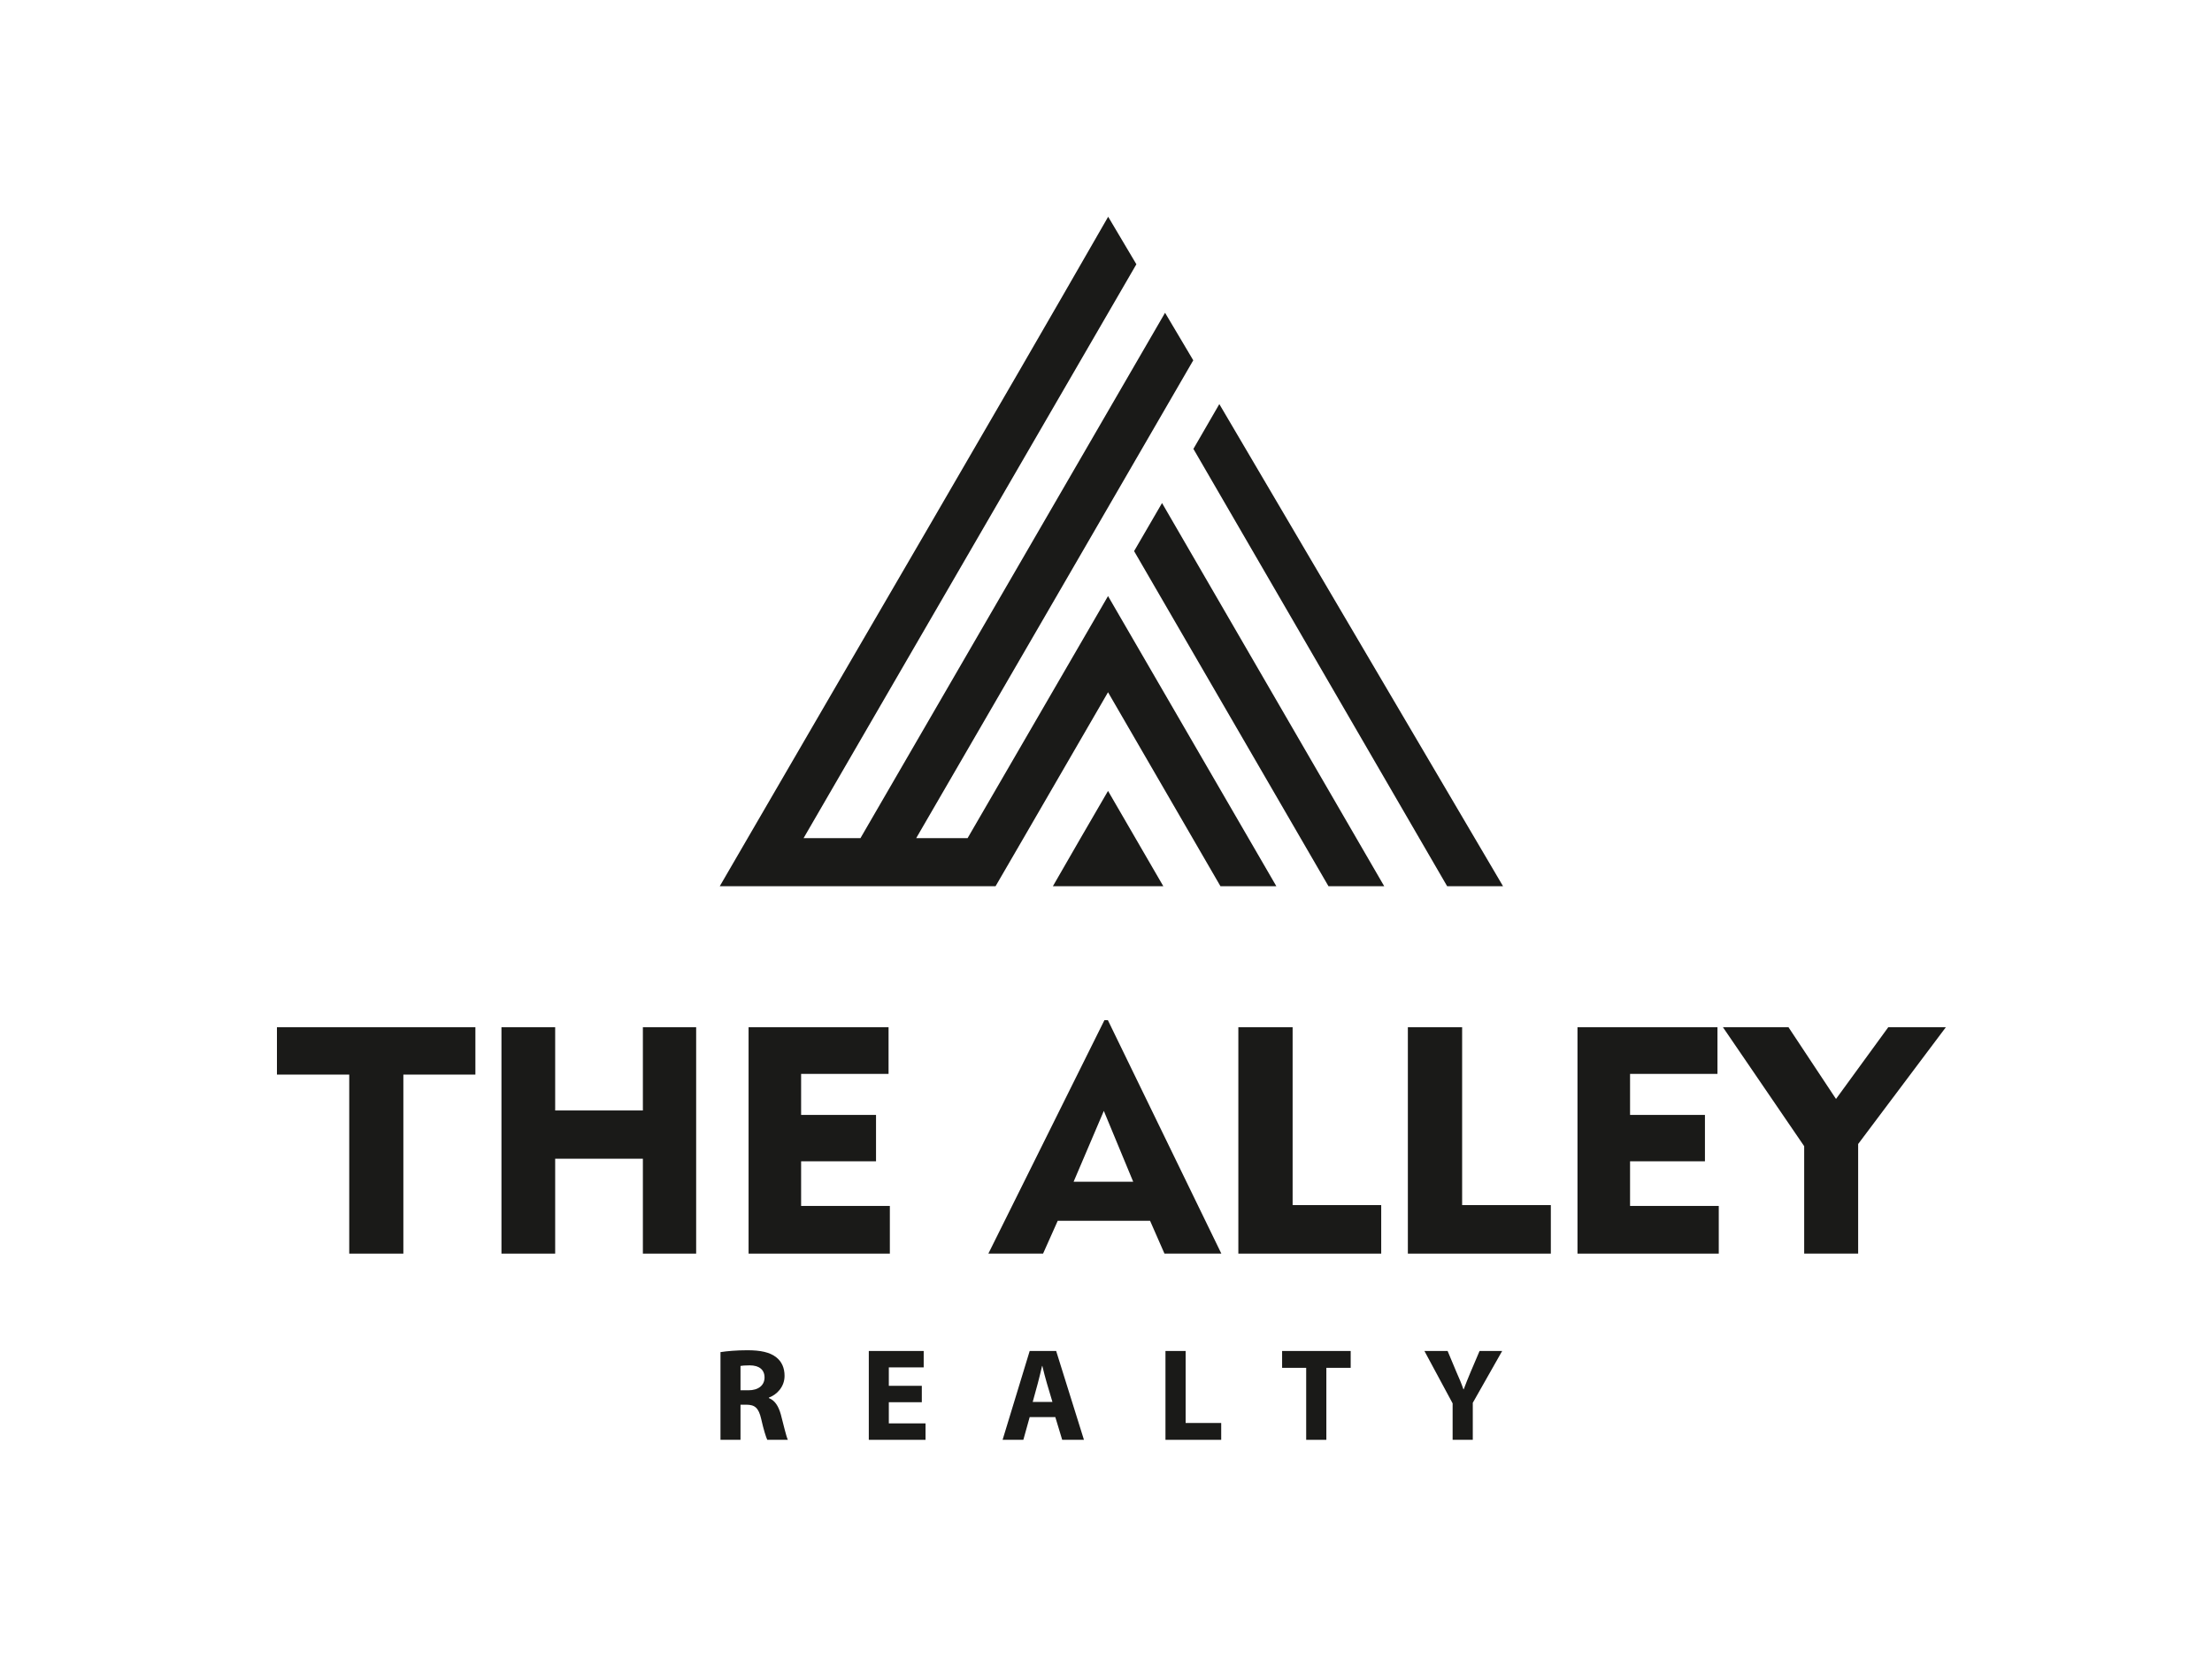
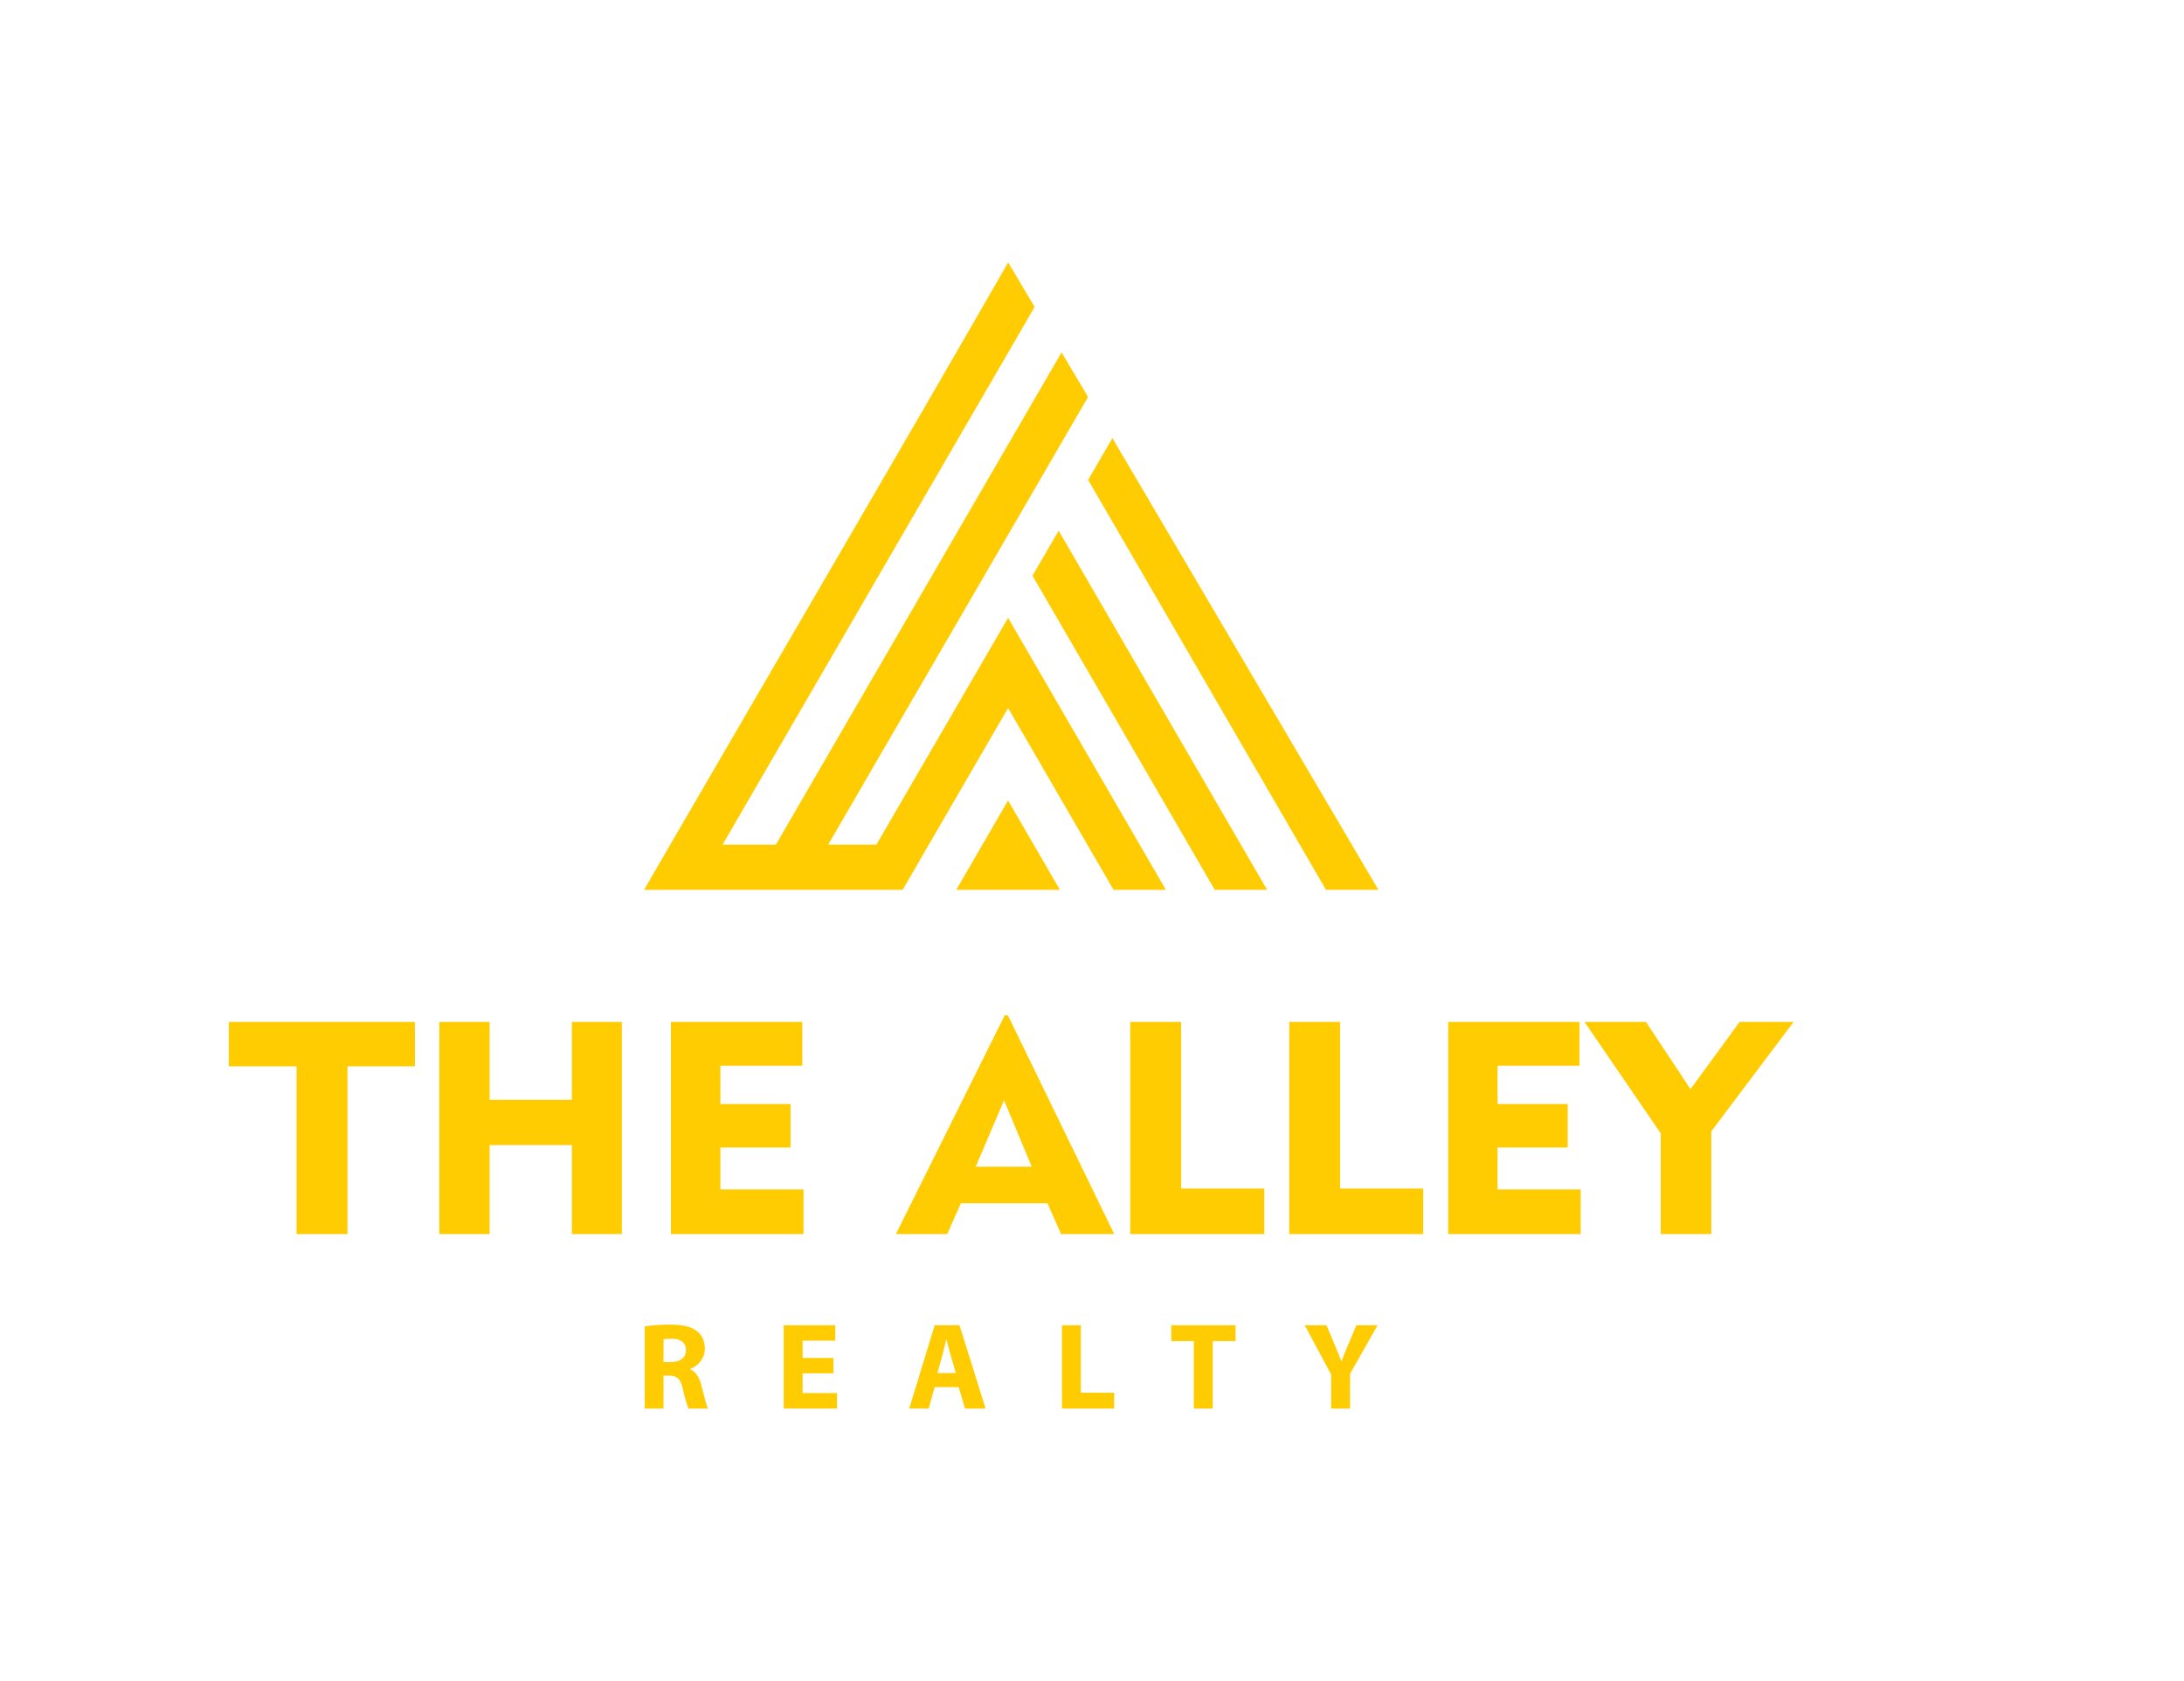
- <svg xmlns="http://www.w3.org/2000/svg" width="80" zoomAndPan="magnify" viewBox="0 0 60 45" height="60" preserveAspectRatio="xMidYMid meet" version="1.0">
-   <path fill="#1a1a18" d="M 9.473 34.004 L 9.473 29.148 L 7.512 29.148 L 7.512 27.863 L 12.895 27.863 L 12.895 29.148 L 10.941 29.148 L 10.941 34.004 Z M 9.473 34.004 " fill-opacity="1" fill-rule="nonzero" />
-   <path fill="#1a1a18" d="M 13.602 34.004 L 13.602 27.863 L 15.059 27.863 L 15.059 30.121 L 17.438 30.121 L 17.438 27.863 L 18.883 27.863 L 18.883 34.004 L 17.438 34.004 L 17.438 31.43 L 15.059 31.43 L 15.059 34.004 Z M 13.602 34.004 " fill-opacity="1" fill-rule="nonzero" />
-   <path fill="#1a1a18" d="M 20.305 34.004 L 20.305 27.863 L 24.102 27.863 L 24.102 29.129 L 21.73 29.129 L 21.73 30.242 L 23.762 30.242 L 23.762 31.5 L 21.73 31.5 L 21.73 32.711 L 24.137 32.711 L 24.137 34.004 Z M 20.305 34.004 " fill-opacity="1" fill-rule="nonzero" />
-   <path fill="#1a1a18" d="M 29.121 32.055 L 30.738 32.055 L 29.941 30.133 Z M 26.809 34.004 L 29.957 27.672 L 30.051 27.672 L 33.129 34.004 L 31.586 34.004 L 31.195 33.113 L 28.691 33.113 L 28.293 34.004 Z M 26.809 34.004 " fill-opacity="1" fill-rule="nonzero" />
-   <path fill="#1a1a18" d="M 33.59 34.004 L 33.59 27.863 L 35.062 27.863 L 35.062 32.688 L 37.465 32.688 L 37.465 34.004 Z M 33.59 34.004 " fill-opacity="1" fill-rule="nonzero" />
-   <path fill="#1a1a18" d="M 38.188 34.004 L 38.188 27.863 L 39.66 27.863 L 39.66 32.688 L 42.066 32.688 L 42.066 34.004 Z M 38.188 34.004 " fill-opacity="1" fill-rule="nonzero" />
-   <path fill="#1a1a18" d="M 42.789 34.004 L 42.789 27.863 L 46.586 27.863 L 46.586 29.129 L 44.215 29.129 L 44.215 30.242 L 46.246 30.242 L 46.246 31.5 L 44.215 31.5 L 44.215 32.711 L 46.621 32.711 L 46.621 34.004 Z M 42.789 34.004 " fill-opacity="1" fill-rule="nonzero" />
-   <path fill="#1a1a18" d="M 48.938 34.004 L 48.938 31.09 L 46.734 27.863 L 48.512 27.863 L 49.801 29.809 L 51.219 27.863 L 52.781 27.863 L 50.402 31.031 L 50.402 34.004 Z M 48.938 34.004 " fill-opacity="1" fill-rule="nonzero" />
-   <path fill="#1a1a18" d="M 19.543 39.055 L 20.086 39.055 L 20.086 38.102 L 20.25 38.102 C 20.473 38.105 20.578 38.184 20.648 38.492 C 20.715 38.789 20.777 38.98 20.812 39.055 L 21.371 39.055 C 21.324 38.961 21.254 38.645 21.18 38.367 C 21.117 38.145 21.023 37.988 20.855 37.922 L 20.855 37.91 C 21.062 37.836 21.281 37.625 21.281 37.32 C 21.281 37.102 21.203 36.93 21.055 36.816 C 20.883 36.68 20.633 36.625 20.273 36.625 C 19.98 36.625 19.719 36.648 19.543 36.676 Z M 20.086 37.051 C 20.125 37.043 20.203 37.035 20.336 37.035 C 20.586 37.035 20.738 37.148 20.738 37.363 C 20.738 37.574 20.574 37.711 20.301 37.711 L 20.086 37.711 Z M 20.086 37.051 " fill-opacity="1" fill-rule="nonzero" />
-   <path fill="#1a1a18" d="M 25.004 37.59 L 24.109 37.59 L 24.109 37.09 L 25.055 37.09 L 25.055 36.645 L 23.566 36.645 L 23.566 39.055 L 25.105 39.055 L 25.105 38.609 L 24.109 38.609 L 24.109 38.035 L 25.004 38.035 Z M 25.004 37.59 " fill-opacity="1" fill-rule="nonzero" />
-   <path fill="#1a1a18" d="M 28.625 38.438 L 28.812 39.055 L 29.402 39.055 L 28.648 36.645 L 27.93 36.645 L 27.195 39.055 L 27.758 39.055 L 27.93 38.438 Z M 28.012 38.027 L 28.152 37.516 C 28.191 37.379 28.23 37.195 28.266 37.051 L 28.273 37.051 C 28.309 37.195 28.352 37.375 28.395 37.516 L 28.547 38.027 Z M 28.012 38.027 " fill-opacity="1" fill-rule="nonzero" />
-   <path fill="#1a1a18" d="M 31.613 39.055 L 33.125 39.055 L 33.125 38.598 L 32.16 38.598 L 32.16 36.645 L 31.613 36.645 Z M 31.613 39.055 " fill-opacity="1" fill-rule="nonzero" />
-   <path fill="#1a1a18" d="M 35.43 39.055 L 35.977 39.055 L 35.977 37.102 L 36.637 37.102 L 36.637 36.645 L 34.777 36.645 L 34.777 37.102 L 35.43 37.102 Z M 35.43 39.055 " fill-opacity="1" fill-rule="nonzero" />
-   <path fill="#1a1a18" d="M 39.949 39.055 L 39.949 38.051 L 40.746 36.645 L 40.133 36.645 L 39.887 37.223 C 39.816 37.395 39.758 37.535 39.703 37.684 L 39.695 37.684 C 39.641 37.527 39.586 37.398 39.508 37.223 L 39.266 36.645 L 38.637 36.645 L 39.402 38.066 L 39.402 39.055 Z M 39.949 39.055 " fill-opacity="1" fill-rule="nonzero" />
-   <path fill="#1a1a18" d="M 30.824 7.168 L 30.059 5.879 C 26.828 11.508 23.539 17.117 20.281 22.734 L 19.523 24.039 C 22.02 24.039 24.512 24.039 27.004 24.039 L 27.762 22.734 L 30.055 18.777 L 33.105 24.039 L 34.621 24.039 L 30.055 16.168 L 26.246 22.734 L 24.852 22.734 L 28.602 16.27 C 29.855 14.105 31.113 11.938 32.367 9.773 L 31.602 8.484 C 28.848 13.234 26.094 17.984 23.34 22.734 L 21.797 22.734 C 24.805 17.543 27.816 12.355 30.824 7.168 Z M 31.555 24.039 L 30.812 22.758 L 30.055 21.453 L 29.297 22.758 L 28.559 24.039 C 29.555 24.039 30.555 24.039 31.555 24.039 Z M 39.254 24.039 L 40.77 24.039 L 33.074 10.961 L 32.371 12.176 Z M 36.035 24.039 L 37.547 24.039 L 31.52 13.645 L 30.762 14.949 Z M 36.035 24.039 " fill-opacity="1" fill-rule="evenodd" />
+ <svg xmlns="http://www.w3.org/2000/svg" width="130" zoomAndPan="magnify" viewBox="0 0 97.5 75" height="100" preserveAspectRatio="xMidYMid meet" version="1.0">
+   <path fill="#ffcc01" d="M 13.238 55.086 L 13.238 47.598 L 10.215 47.598 L 10.215 45.617 L 18.523 45.617 L 18.523 47.598 L 15.512 47.598 L 15.512 55.086 Z M 13.238 55.086 " fill-opacity="1" fill-rule="nonzero" />
+   <path fill="#ffcc01" d="M 19.613 55.086 L 19.613 45.617 L 21.859 45.617 L 21.859 49.094 L 25.531 49.094 L 25.531 45.617 L 27.762 45.617 L 27.762 55.086 L 25.531 55.086 L 25.531 51.113 L 21.859 51.113 L 21.859 55.086 Z M 19.613 55.086 " fill-opacity="1" fill-rule="nonzero" />
+   <path fill="#ffcc01" d="M 29.953 55.086 L 29.953 45.617 L 35.816 45.617 L 35.816 47.57 L 32.16 47.57 L 32.16 49.281 L 35.293 49.281 L 35.293 51.223 L 32.16 51.223 L 32.16 53.094 L 35.871 53.094 L 35.871 55.086 Z M 29.953 55.086 " fill-opacity="1" fill-rule="nonzero" />
+   <path fill="#ffcc01" d="M 43.559 52.078 L 46.059 52.078 L 44.824 49.113 Z M 39.996 55.086 L 44.852 45.324 L 44.996 45.324 L 49.742 55.086 L 47.367 55.086 L 46.762 53.711 L 42.898 53.711 L 42.285 55.086 Z M 39.996 55.086 " fill-opacity="1" fill-rule="nonzero" />
+   <path fill="#ffcc01" d="M 50.457 55.086 L 50.457 45.617 L 52.73 45.617 L 52.73 53.055 L 56.441 53.055 L 56.441 55.086 Z M 50.457 55.086 " fill-opacity="1" fill-rule="nonzero" />
+   <path fill="#ffcc01" d="M 57.555 55.086 L 57.555 45.617 L 59.824 45.617 L 59.824 53.055 L 63.535 53.055 L 63.535 55.086 Z M 57.555 55.086 " fill-opacity="1" fill-rule="nonzero" />
+   <path fill="#ffcc01" d="M 64.652 55.086 L 64.652 45.617 L 70.512 45.617 L 70.512 47.57 L 66.855 47.57 L 66.855 49.281 L 69.988 49.281 L 69.988 51.223 L 66.855 51.223 L 66.855 53.094 L 70.566 53.094 L 70.566 55.086 Z M 64.652 55.086 " fill-opacity="1" fill-rule="nonzero" />
+   <path fill="#ffcc01" d="M 74.141 55.086 L 74.141 50.594 L 70.738 45.617 L 73.48 45.617 L 75.469 48.617 L 77.66 45.617 L 80.07 45.617 L 76.398 50.5 L 76.398 55.086 Z M 74.141 55.086 " fill-opacity="1" fill-rule="nonzero" />
+   <path fill="#ffcc01" d="M 28.781 62.875 L 29.621 62.875 L 29.621 61.406 L 29.871 61.406 C 30.219 61.41 30.379 61.531 30.484 62.004 C 30.59 62.465 30.684 62.762 30.742 62.875 L 31.605 62.875 C 31.531 62.73 31.422 62.242 31.305 61.816 C 31.211 61.473 31.066 61.23 30.809 61.125 L 30.809 61.109 C 31.129 60.992 31.465 60.668 31.465 60.203 C 31.465 59.859 31.344 59.598 31.117 59.422 C 30.852 59.211 30.465 59.129 29.91 59.129 C 29.453 59.129 29.055 59.16 28.781 59.207 Z M 29.621 59.785 C 29.68 59.77 29.797 59.758 30.004 59.758 C 30.391 59.758 30.625 59.934 30.625 60.266 C 30.625 60.59 30.375 60.801 29.953 60.801 L 29.621 60.801 Z M 29.621 59.785 " fill-opacity="1" fill-rule="nonzero" />
+   <path fill="#ffcc01" d="M 37.207 60.617 L 35.832 60.617 L 35.832 59.844 L 37.289 59.844 L 37.289 59.156 L 34.988 59.156 L 34.988 62.875 L 37.367 62.875 L 37.367 62.184 L 35.832 62.184 L 35.832 61.301 L 37.207 61.301 Z M 37.207 60.617 " fill-opacity="1" fill-rule="nonzero" />
+   <path fill="#ffcc01" d="M 42.797 61.918 L 43.082 62.875 L 44 62.875 L 42.836 59.156 L 41.727 59.156 L 40.59 62.875 L 41.461 62.875 L 41.727 61.918 Z M 41.848 61.289 L 42.07 60.5 C 42.129 60.285 42.184 60.004 42.242 59.785 L 42.254 59.785 C 42.309 60.004 42.375 60.281 42.441 60.5 L 42.672 61.289 Z M 41.848 61.289 " fill-opacity="1" fill-rule="nonzero" />
+   <path fill="#ffcc01" d="M 47.41 62.875 L 49.738 62.875 L 49.738 62.168 L 48.25 62.168 L 48.25 59.156 L 47.41 59.156 Z M 47.41 62.875 " fill-opacity="1" fill-rule="nonzero" />
+   <path fill="#ffcc01" d="M 53.297 62.875 L 54.141 62.875 L 54.141 59.863 L 55.16 59.863 L 55.16 59.156 L 52.289 59.156 L 52.289 59.863 L 53.297 59.863 Z M 53.297 62.875 " fill-opacity="1" fill-rule="nonzero" />
+   <path fill="#ffcc01" d="M 60.27 62.875 L 60.27 61.324 L 61.5 59.156 L 60.551 59.156 L 60.176 60.051 C 60.062 60.312 59.973 60.531 59.891 60.762 L 59.879 60.762 C 59.793 60.52 59.707 60.32 59.594 60.051 L 59.215 59.156 L 58.246 59.156 L 59.426 61.352 L 59.426 62.875 Z M 60.27 62.875 " fill-opacity="1" fill-rule="nonzero" />
+   <path fill="#ffcc01" d="M 46.188 13.703 L 45.008 11.715 C 40.02 20.395 34.949 29.043 29.922 37.703 L 28.754 39.719 C 32.602 39.719 36.449 39.719 40.297 39.719 L 41.465 37.703 L 45.004 31.605 L 49.711 39.719 L 52.047 39.719 L 45.004 27.578 L 39.125 37.703 L 36.973 37.703 L 42.758 27.738 C 44.695 24.398 46.637 21.059 48.574 17.719 L 47.391 15.73 C 43.141 23.055 38.891 30.379 34.637 37.703 L 32.258 37.703 C 36.902 29.703 41.547 21.703 46.188 13.703 Z M 47.316 39.719 L 46.172 37.746 L 45.004 35.73 L 43.836 37.746 L 42.691 39.719 C 44.234 39.719 45.773 39.719 47.316 39.719 Z M 59.195 39.719 L 61.535 39.719 L 49.66 19.555 L 48.578 21.422 Z M 54.23 39.719 L 56.566 39.719 L 47.262 23.688 L 46.094 25.699 Z M 54.23 39.719 " fill-opacity="1" fill-rule="evenodd" />
</svg>
